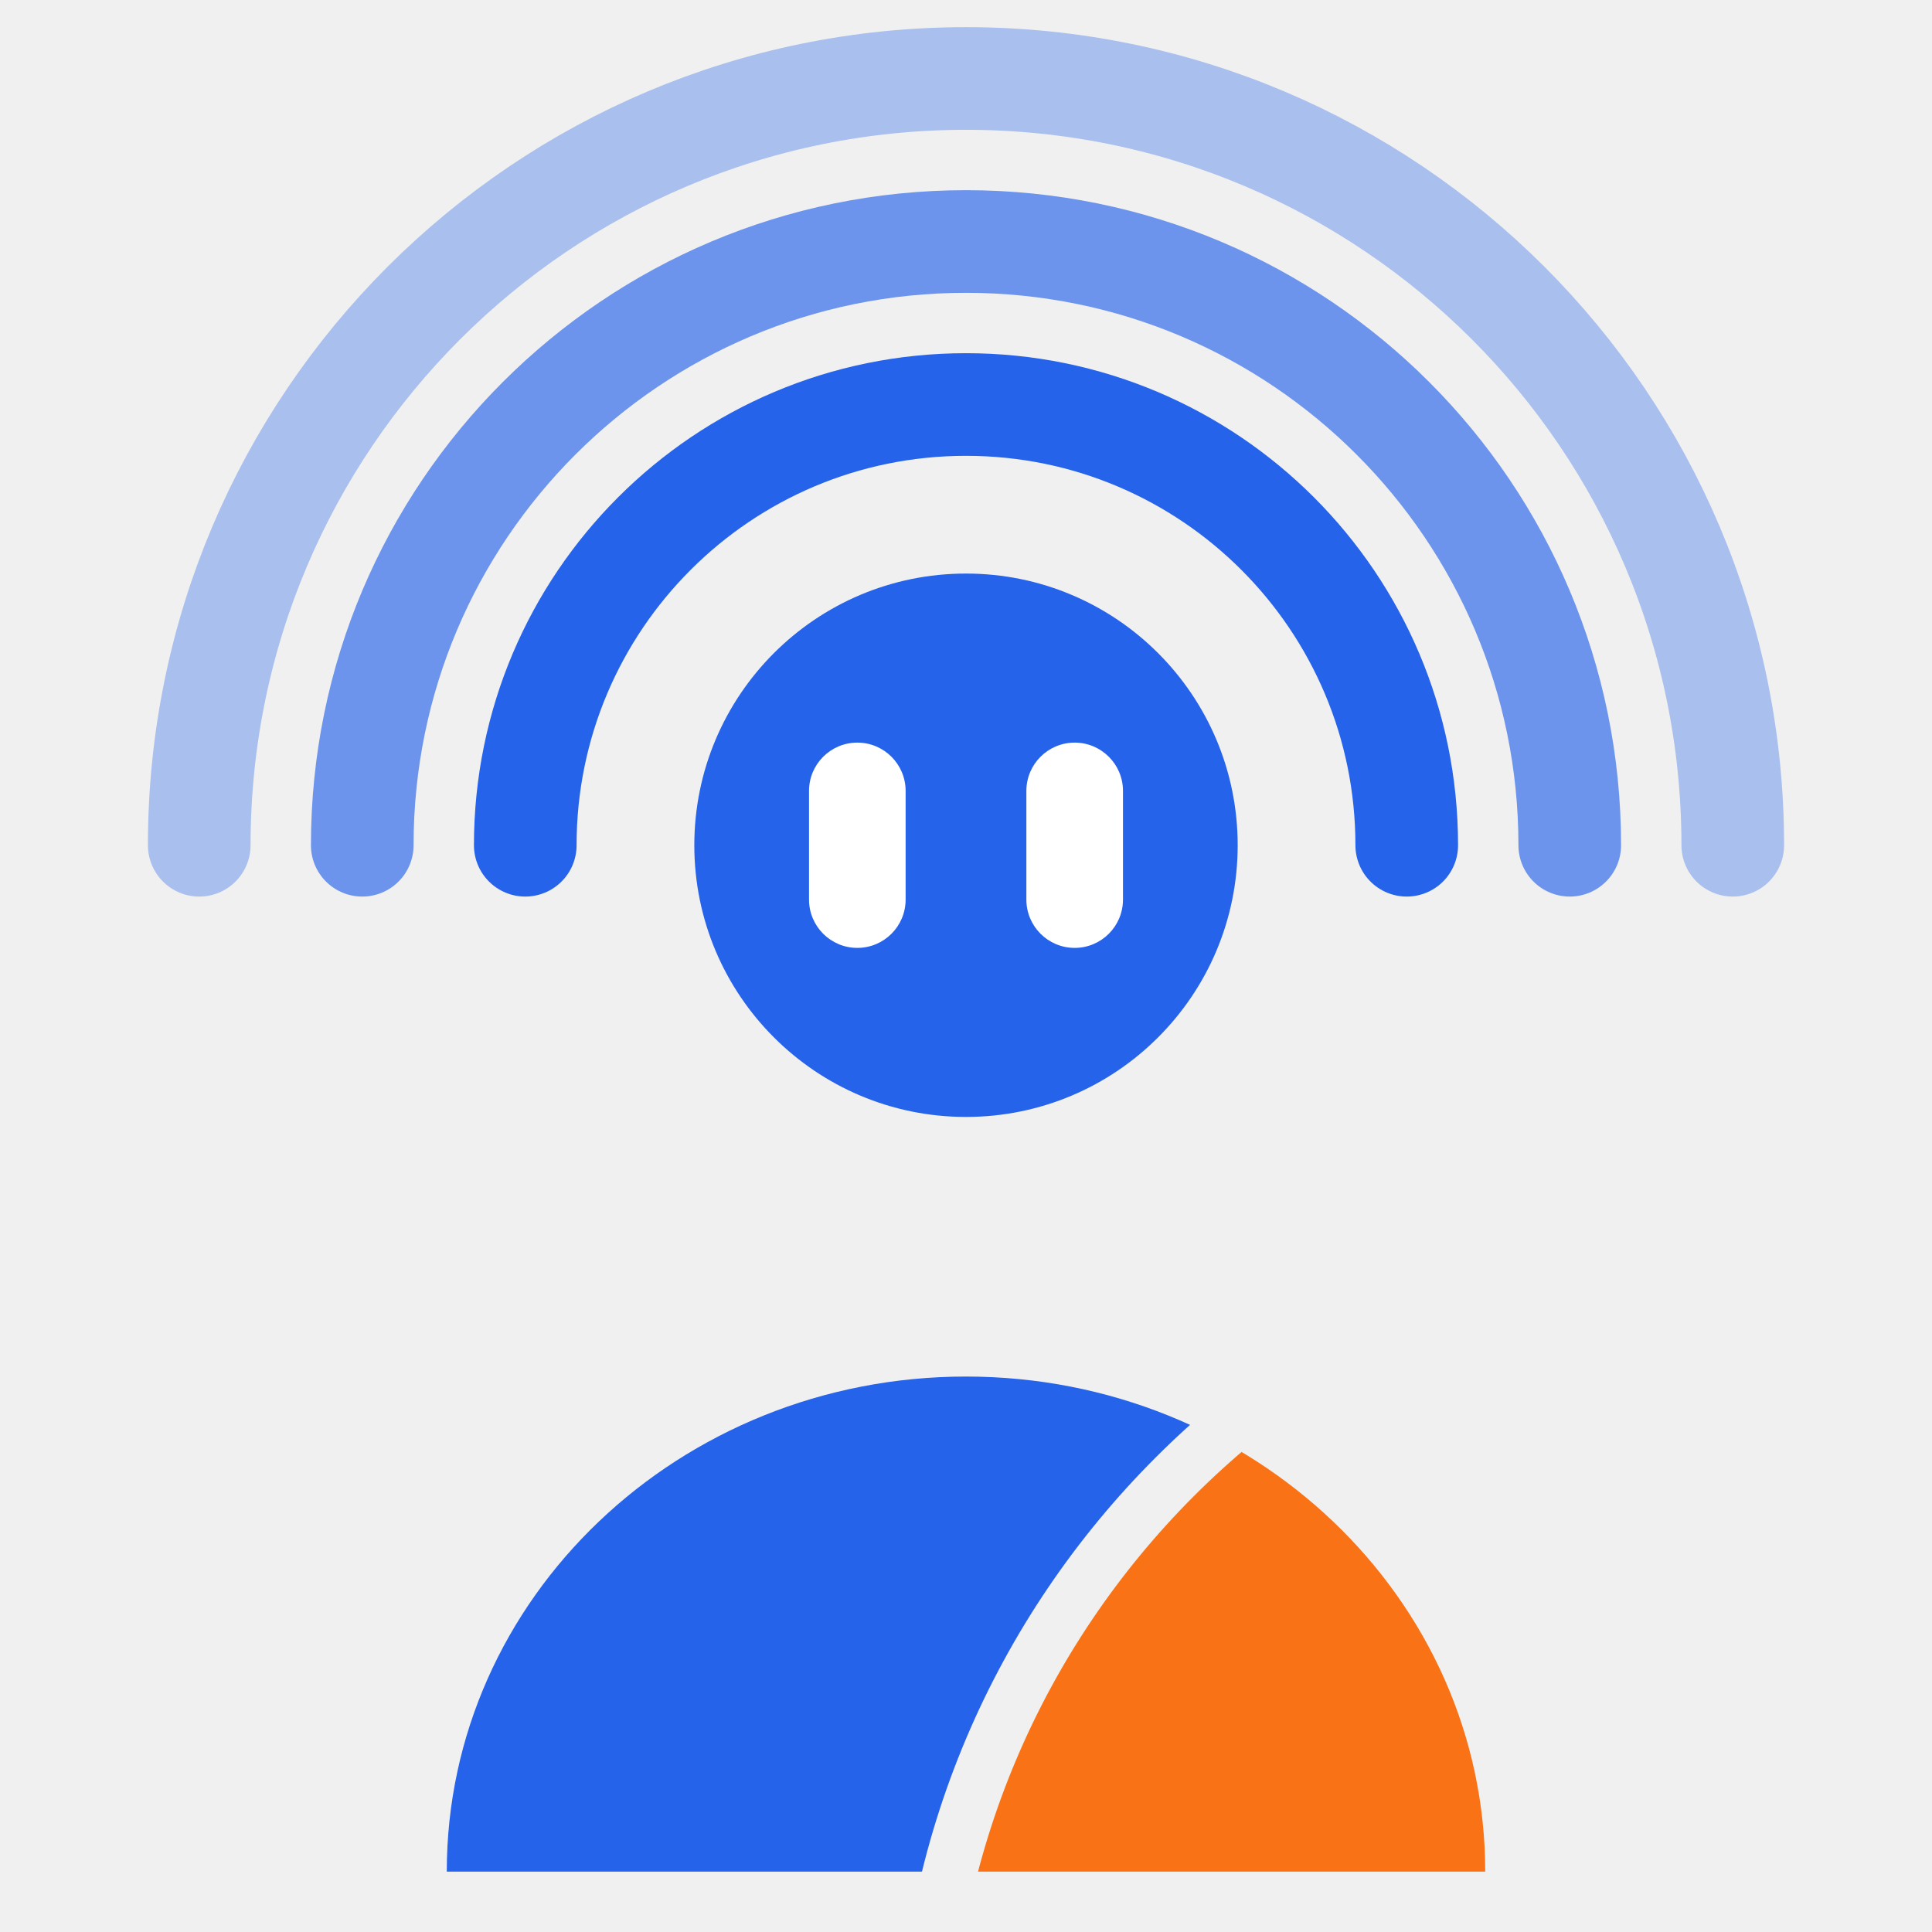
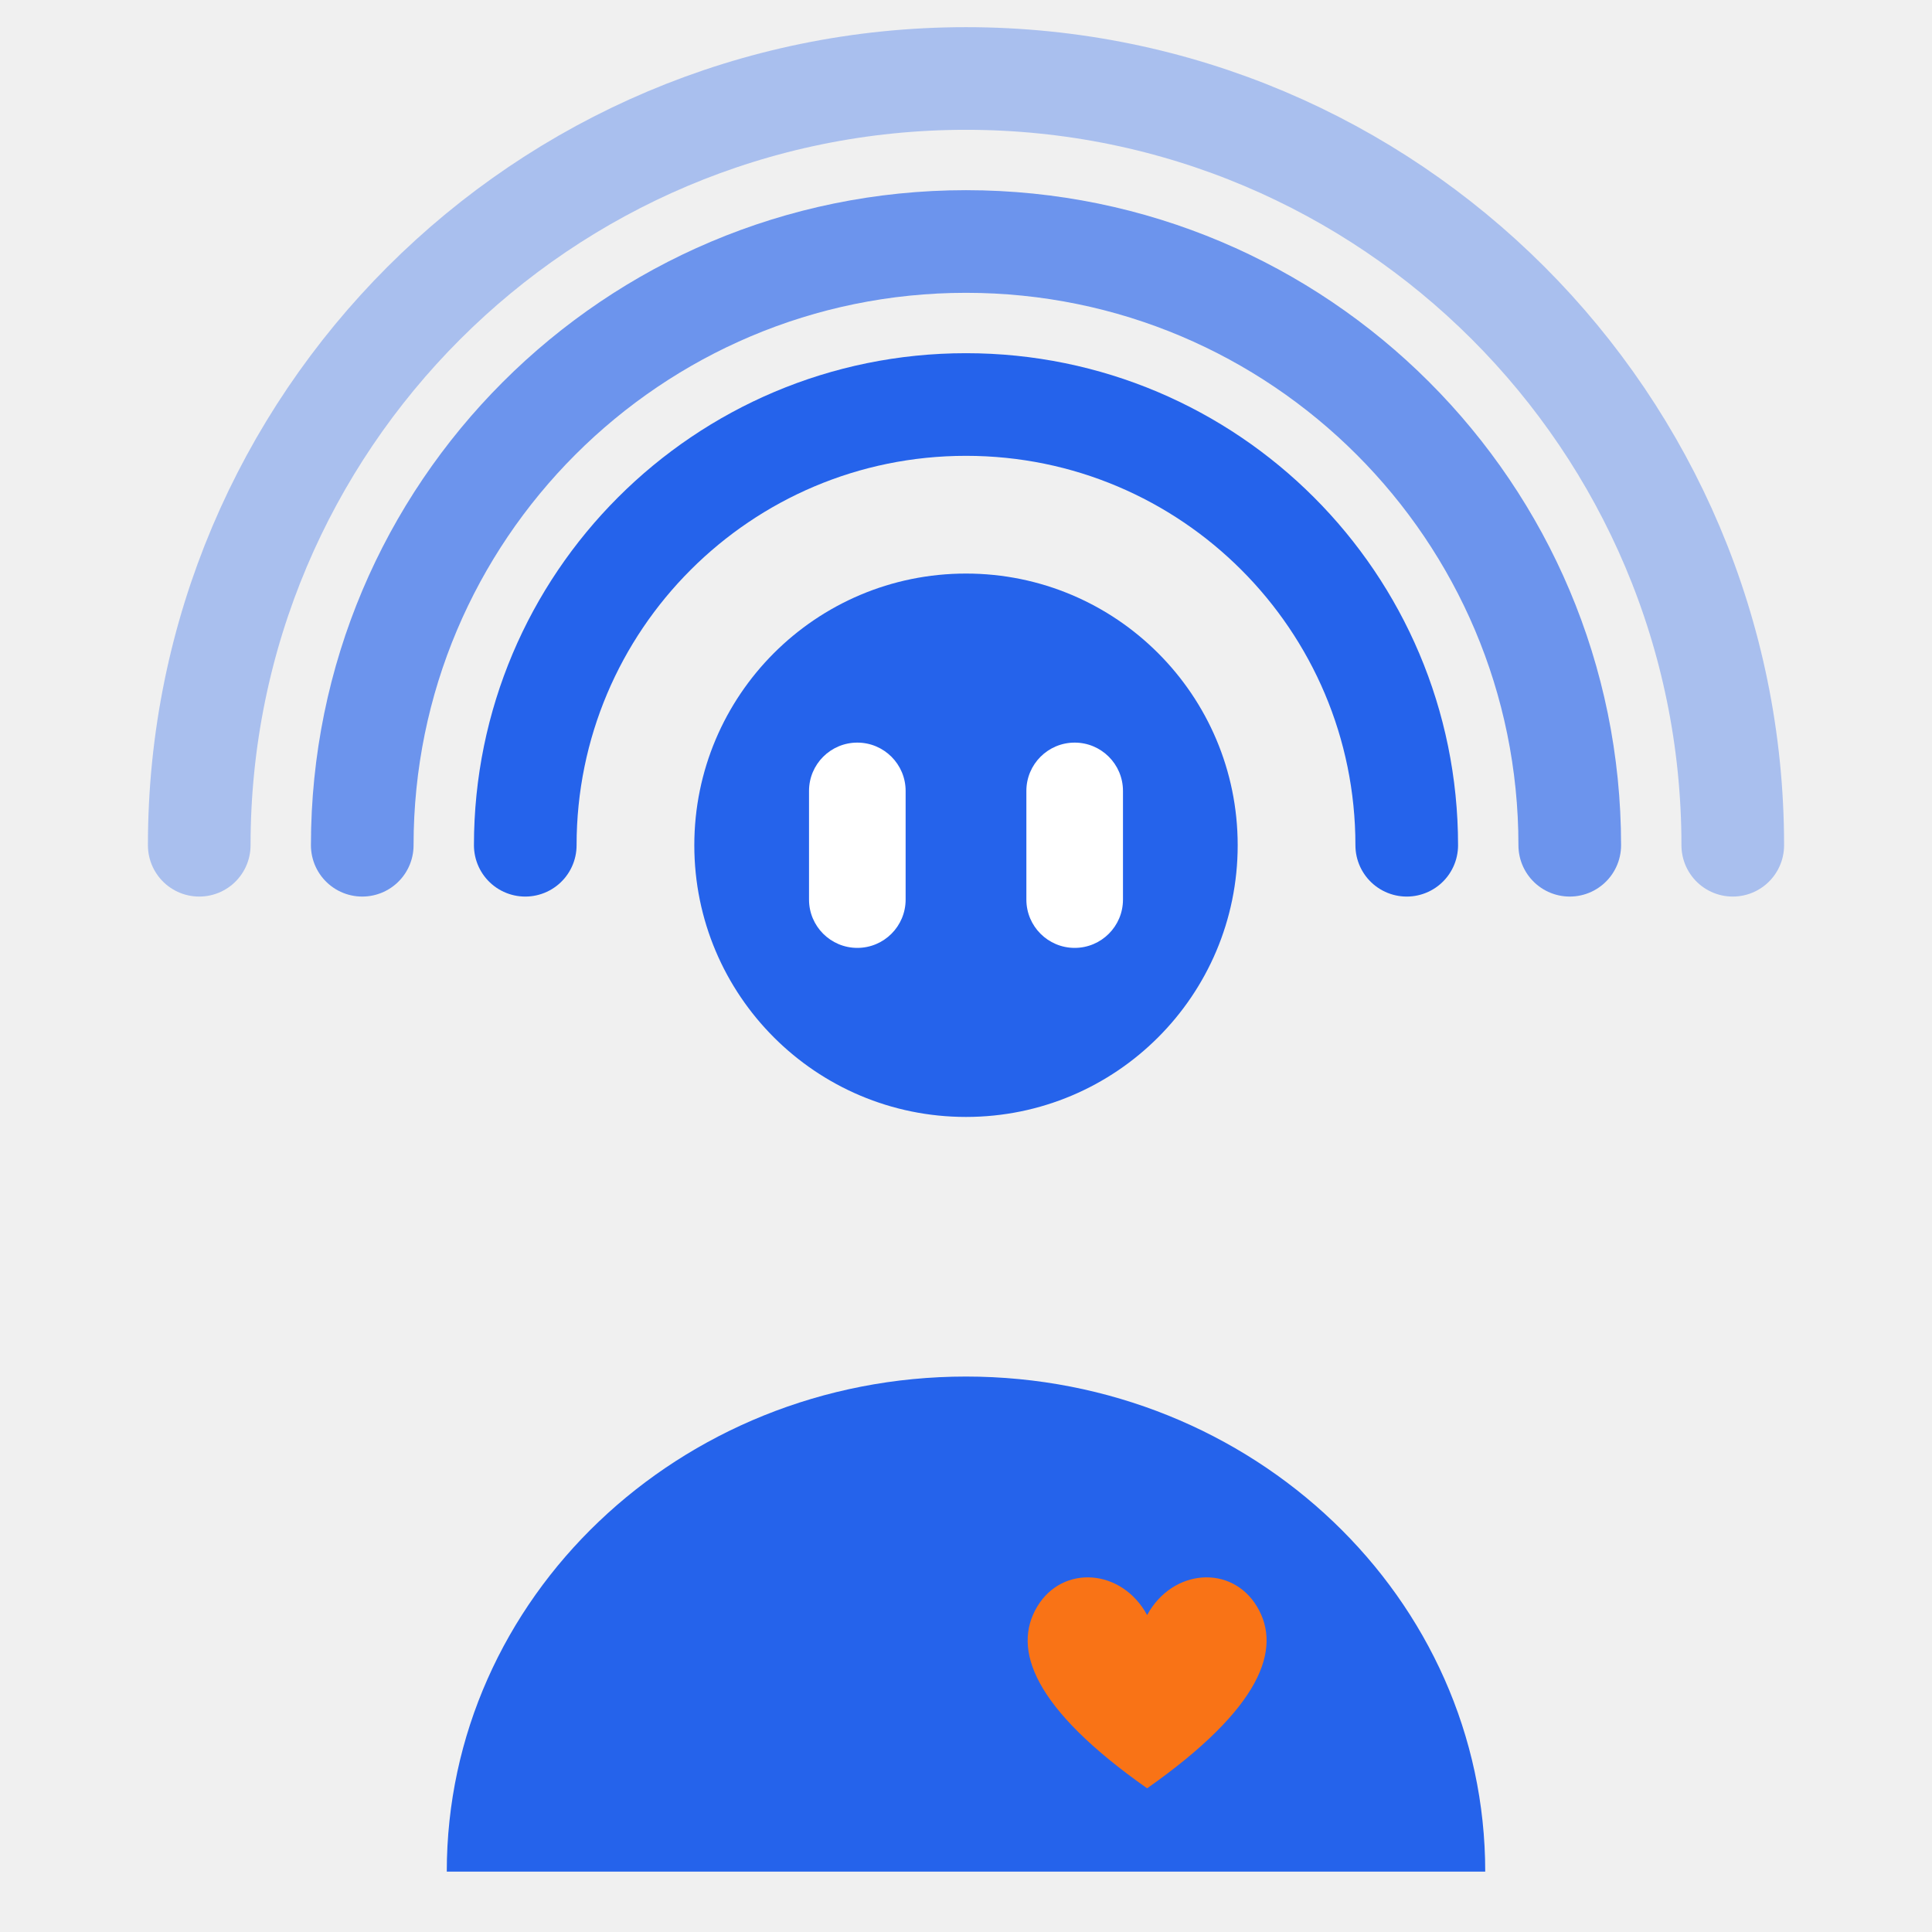
<svg xmlns="http://www.w3.org/2000/svg" viewBox="0 0 32 32">
-   <defs>
-     <mask id="simcrew-human">
-       <rect width="32" height="32" fill="#fff" />
-       <circle cx="29.5" cy="34.5" r="14.2" fill="#000" />
-       <path d="M15.3 34.5A14.2 14.2 0 0 1 29.5 20.3" fill="none" stroke="#000" stroke-width="0.9" />
-     </mask>
-     <mask id="simcrew-bot">
-       <circle cx="29.5" cy="34.5" r="14.2" fill="#fff" />
-       <path d="M15.3 34.5A14.2 14.2 0 0 1 29.5 20.3" fill="none" stroke="#000" stroke-width="0.9" />
-     </mask>
-   </defs>
  <g fill="none" stroke="#2563eb" stroke-width="1.7" stroke-linecap="round">
    <path d="M8.7 14A7.3 7.3 0 0 1 23.3 14" />
    <path d="M6 14A10 10 0 0 1 26 14" opacity=".65" />
    <path d="M3.3 14A12.7 12.7 0 0 1 28.7 14" opacity=".35" />
  </g>
  <circle cx="16" cy="14" r="4.5" fill="#2563eb" />
  <g fill="#fff">
    <rect x="13.4" y="12.3" width="1.6" height="3.4" rx=".8" />
    <rect x="17" y="12.3" width="1.6" height="3.4" rx=".8" />
  </g>
-   <path d="M7.4 31a8.6 8.2 0 0 1 17.2 0z" fill="#2563eb" mask="url(#simcrew-human)" />
-   <path d="M7.4 31a8.6 8.2 0 0 1 17.2 0z" fill="#f97316" mask="url(#simcrew-bot)" />
+   <path d="M7.4 31a8.6 8.2 0 0 1 17.2 0z" fill="#2563eb" />
+   <path transform="translate(19 27.8) scale(.7)" fill="#f97316" d="M0 2.6C-2.7.7-3.2-.7-2.6-1.7C-2-2.7-.6-2.6 0-1.5C.6-2.6 2-2.7 2.6-1.7C3.2-.7 2.7.7 0 2.6Z" />
</svg>
